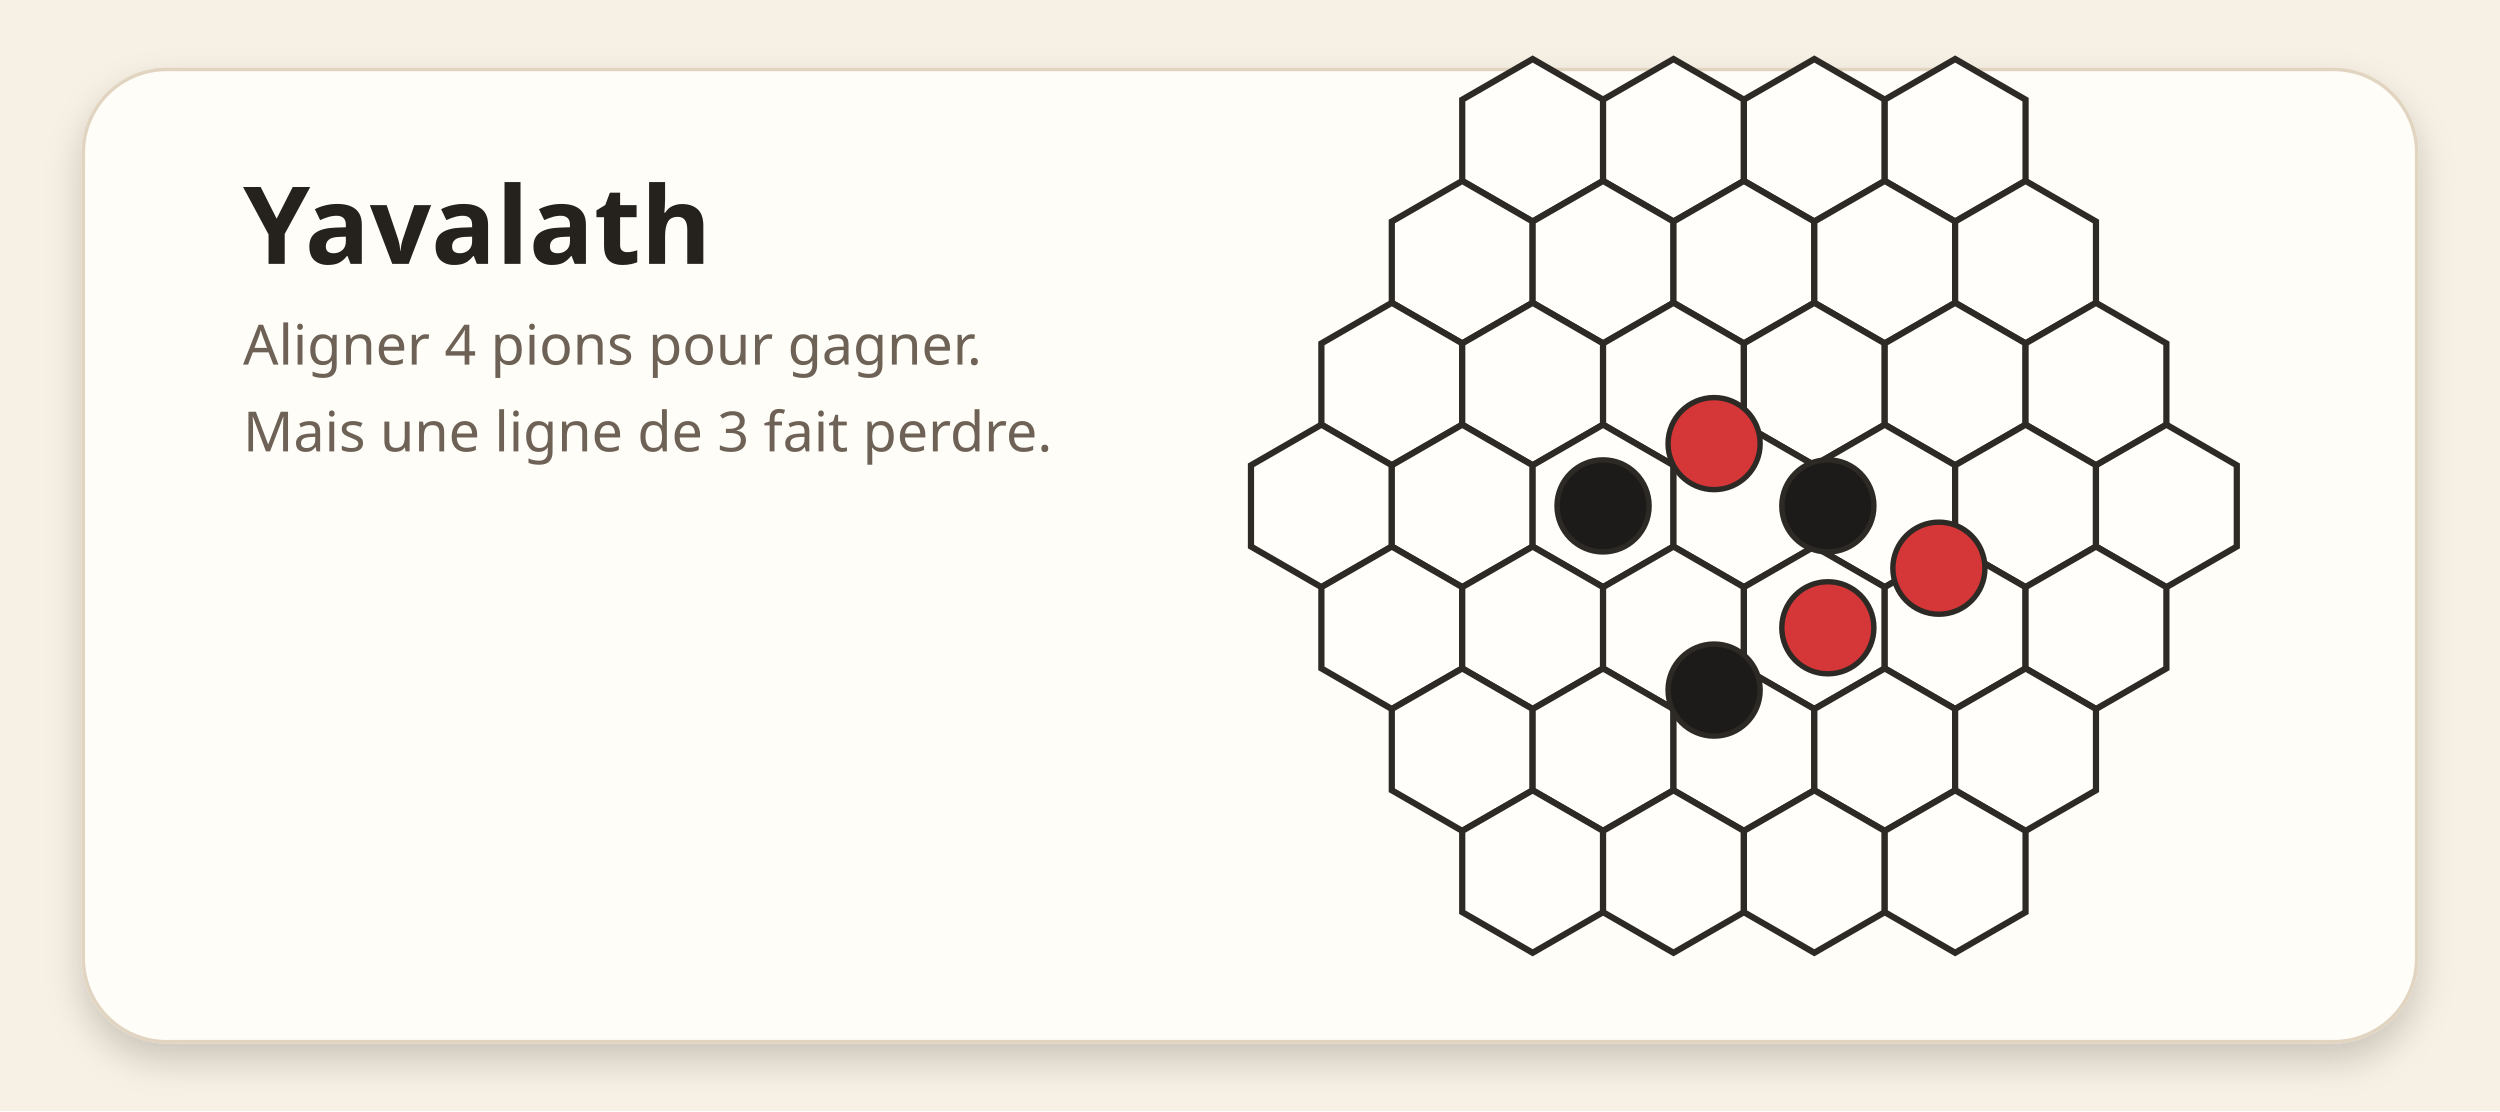
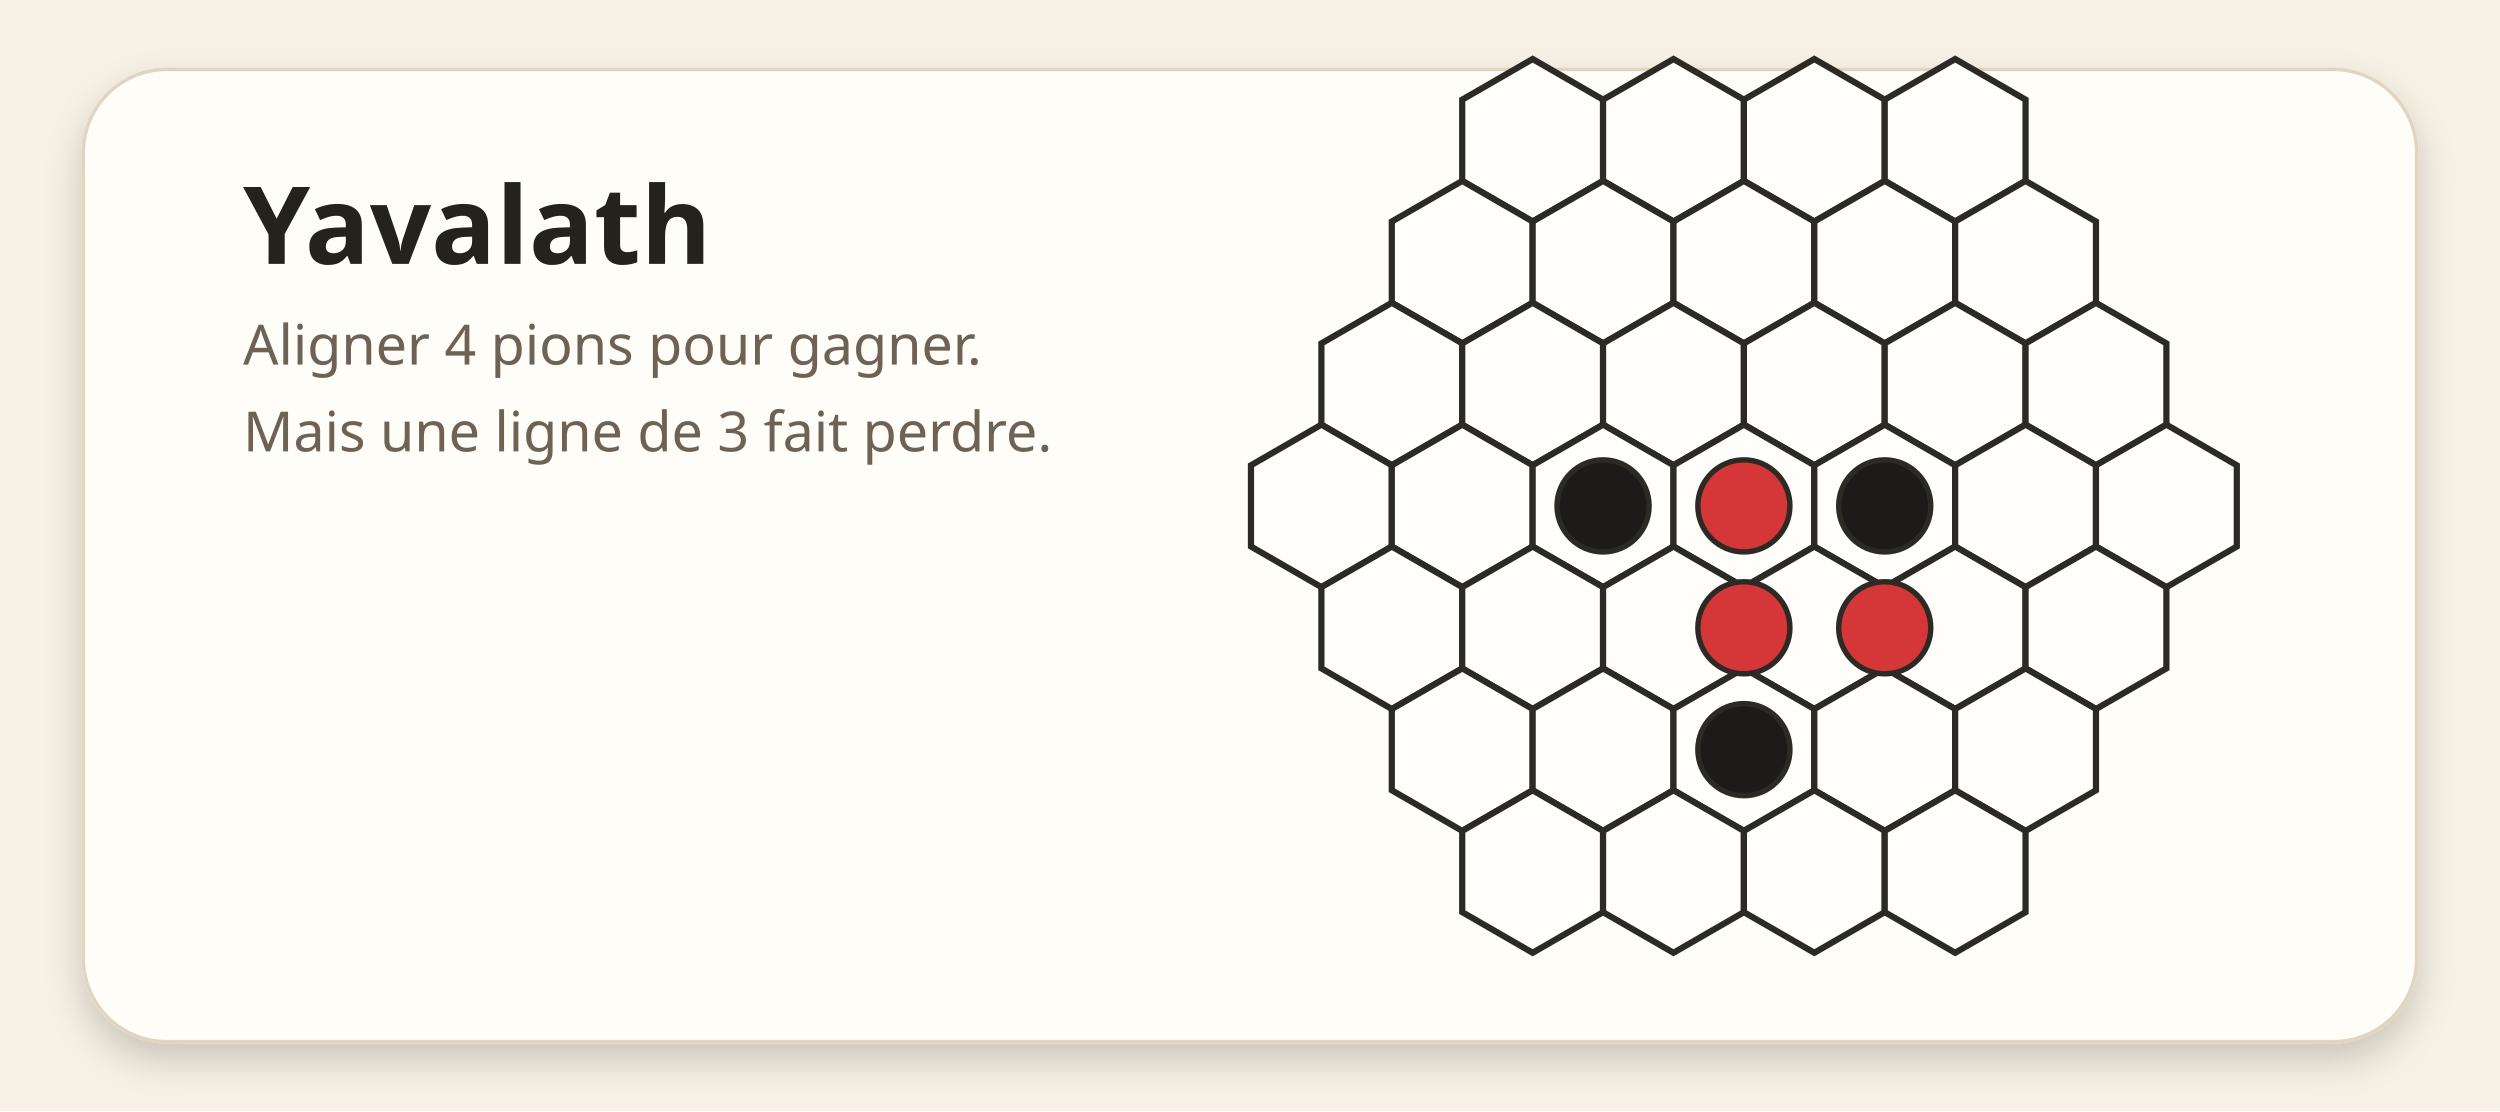
<svg xmlns="http://www.w3.org/2000/svg" viewBox="0 0 720 320">
  <defs>
    <polygon id="h" points="26,0 52,15 52,45 26,60 0,45 0,15" />
    <filter id="shadow">
      <feDropShadow dx="0" dy="5" stdDeviation="5" flood-opacity=".18" />
    </filter>
  </defs>
  <rect width="720" height="320" fill="#f7f0e4" />
  <rect x="24" y="20" width="672" height="280" rx="24" fill="#fffdf8" stroke="#e1d4c1" filter="url(#shadow)" />
  <text x="70" y="76" fill="#25211d" font-family="system-ui,sans-serif" font-size="31" font-weight="780">Yavalath</text>
  <text x="70" y="105" fill="#6d6255" font-family="system-ui,sans-serif" font-size="16">Aligner 4 pions pour gagner.</text>
  <text x="70" y="130" fill="#6d6255" font-family="system-ui,sans-serif" font-size="16">Mais une ligne de 3 fait perdre.</text>
  <g transform="translate(340 17) scale(.78)" fill="#fffefa" stroke="#2d2924" stroke-width="2.3">
    <g transform="translate(52 0)">
      <use href="#h" x="52" />
      <use href="#h" x="104" />
      <use href="#h" x="156" />
      <use href="#h" x="208" />
    </g>
    <g transform="translate(26 45)">
      <use href="#h" x="52" />
      <use href="#h" x="104" />
      <use href="#h" x="156" />
      <use href="#h" x="208" />
      <use href="#h" x="260" />
    </g>
    <g transform="translate(0 90)">
      <use href="#h" x="52" />
      <use href="#h" x="104" />
      <use href="#h" x="156" />
      <use href="#h" x="208" />
      <use href="#h" x="260" />
      <use href="#h" x="312" />
    </g>
    <g transform="translate(-26 135)">
      <use href="#h" x="52" />
      <use href="#h" x="104" />
      <use href="#h" x="156" />
      <use href="#h" x="208" />
      <use href="#h" x="260" />
      <use href="#h" x="312" />
      <use href="#h" x="364" />
    </g>
    <g transform="translate(0 180)">
      <use href="#h" x="52" />
      <use href="#h" x="104" />
      <use href="#h" x="156" />
      <use href="#h" x="208" />
      <use href="#h" x="260" />
      <use href="#h" x="312" />
    </g>
    <g transform="translate(26 225)">
      <use href="#h" x="52" />
      <use href="#h" x="104" />
      <use href="#h" x="156" />
      <use href="#h" x="208" />
      <use href="#h" x="260" />
    </g>
    <g transform="translate(52 270)">
      <use href="#h" x="52" />
      <use href="#h" x="104" />
      <use href="#h" x="156" />
      <use href="#h" x="208" />
    </g>
    <g stroke-width="2">
      <circle cx="156" cy="165" r="17" fill="#1c1b1a" />
-       <circle cx="197" cy="142" r="17" fill="#d53738" />
-       <circle cx="239" cy="165" r="17" fill="#1c1b1a" />
-       <circle cx="280" cy="188" r="17" fill="#d53738" />
-       <circle cx="239" cy="210" r="17" fill="#d53738" />
-       <circle cx="197" cy="233" r="17" fill="#1c1b1a" />
+       <circle cx="208" cy="165" r="17" fill="#d53738" />
+       <circle cx="260" cy="165" r="17" fill="#1c1b1a" />
+       <circle cx="208" cy="210" r="17" fill="#d53738" />
+       <circle cx="260" cy="210" r="17" fill="#d53738" />
+       <circle cx="208" cy="255" r="17" fill="#1c1b1a" />
    </g>
  </g>
</svg>
